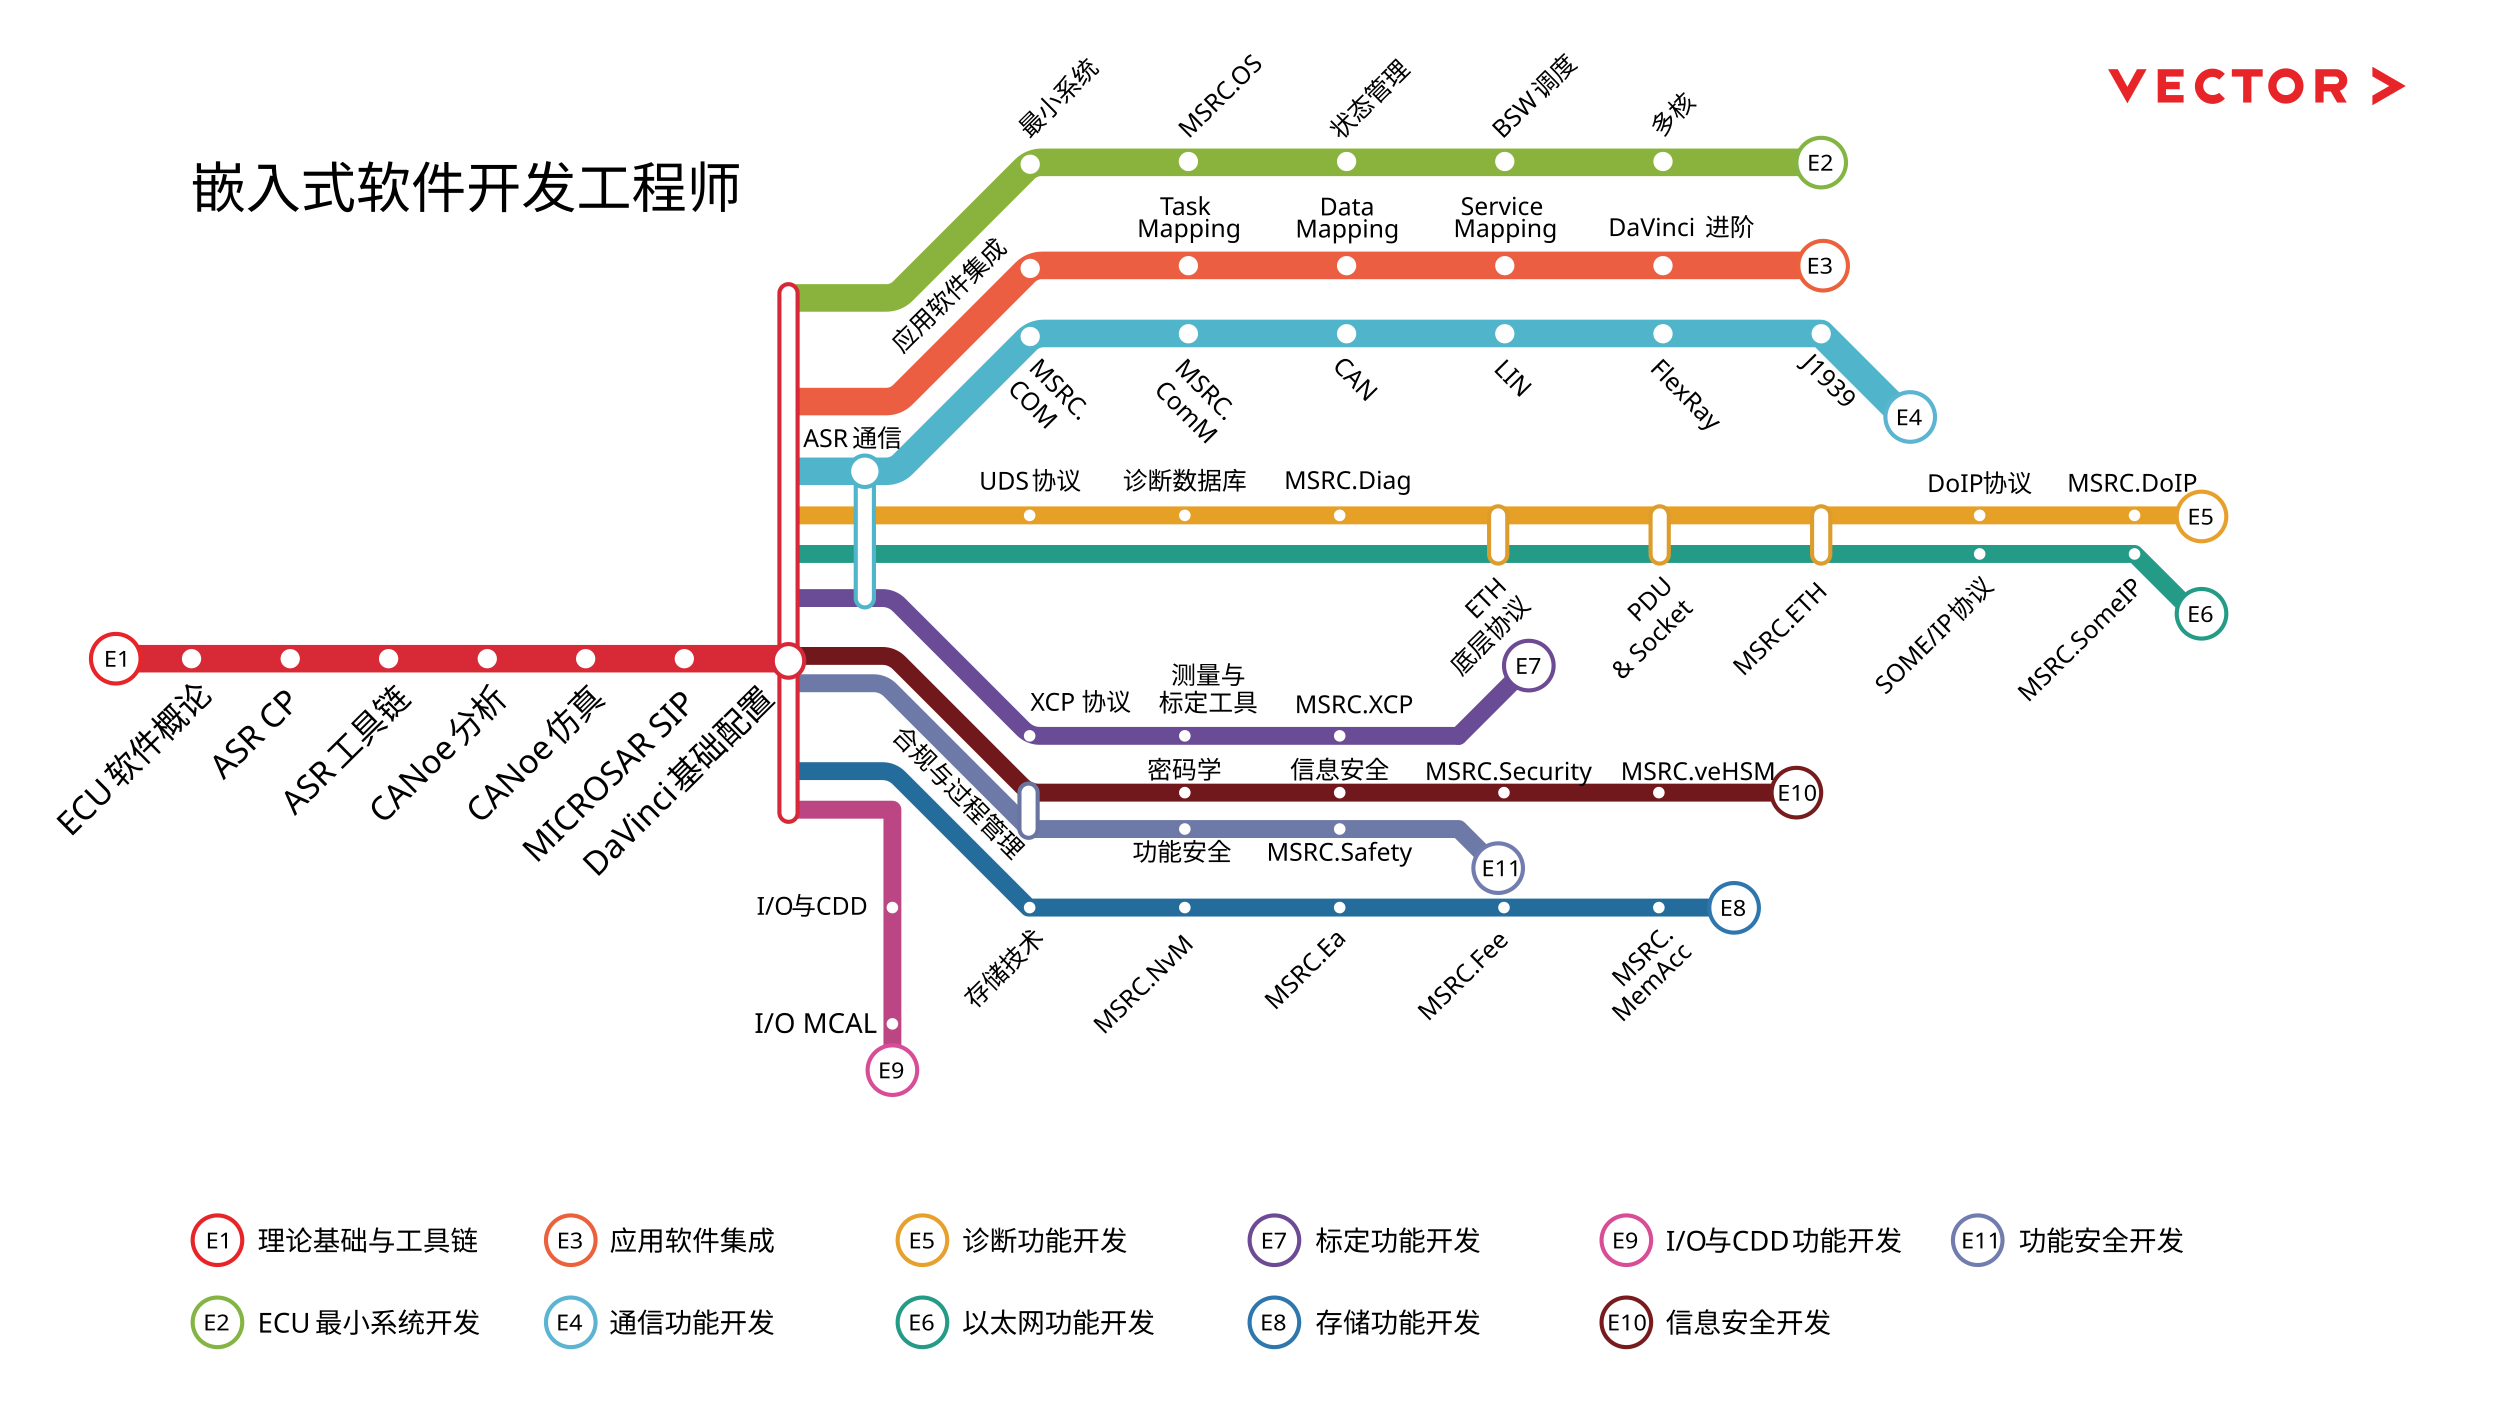
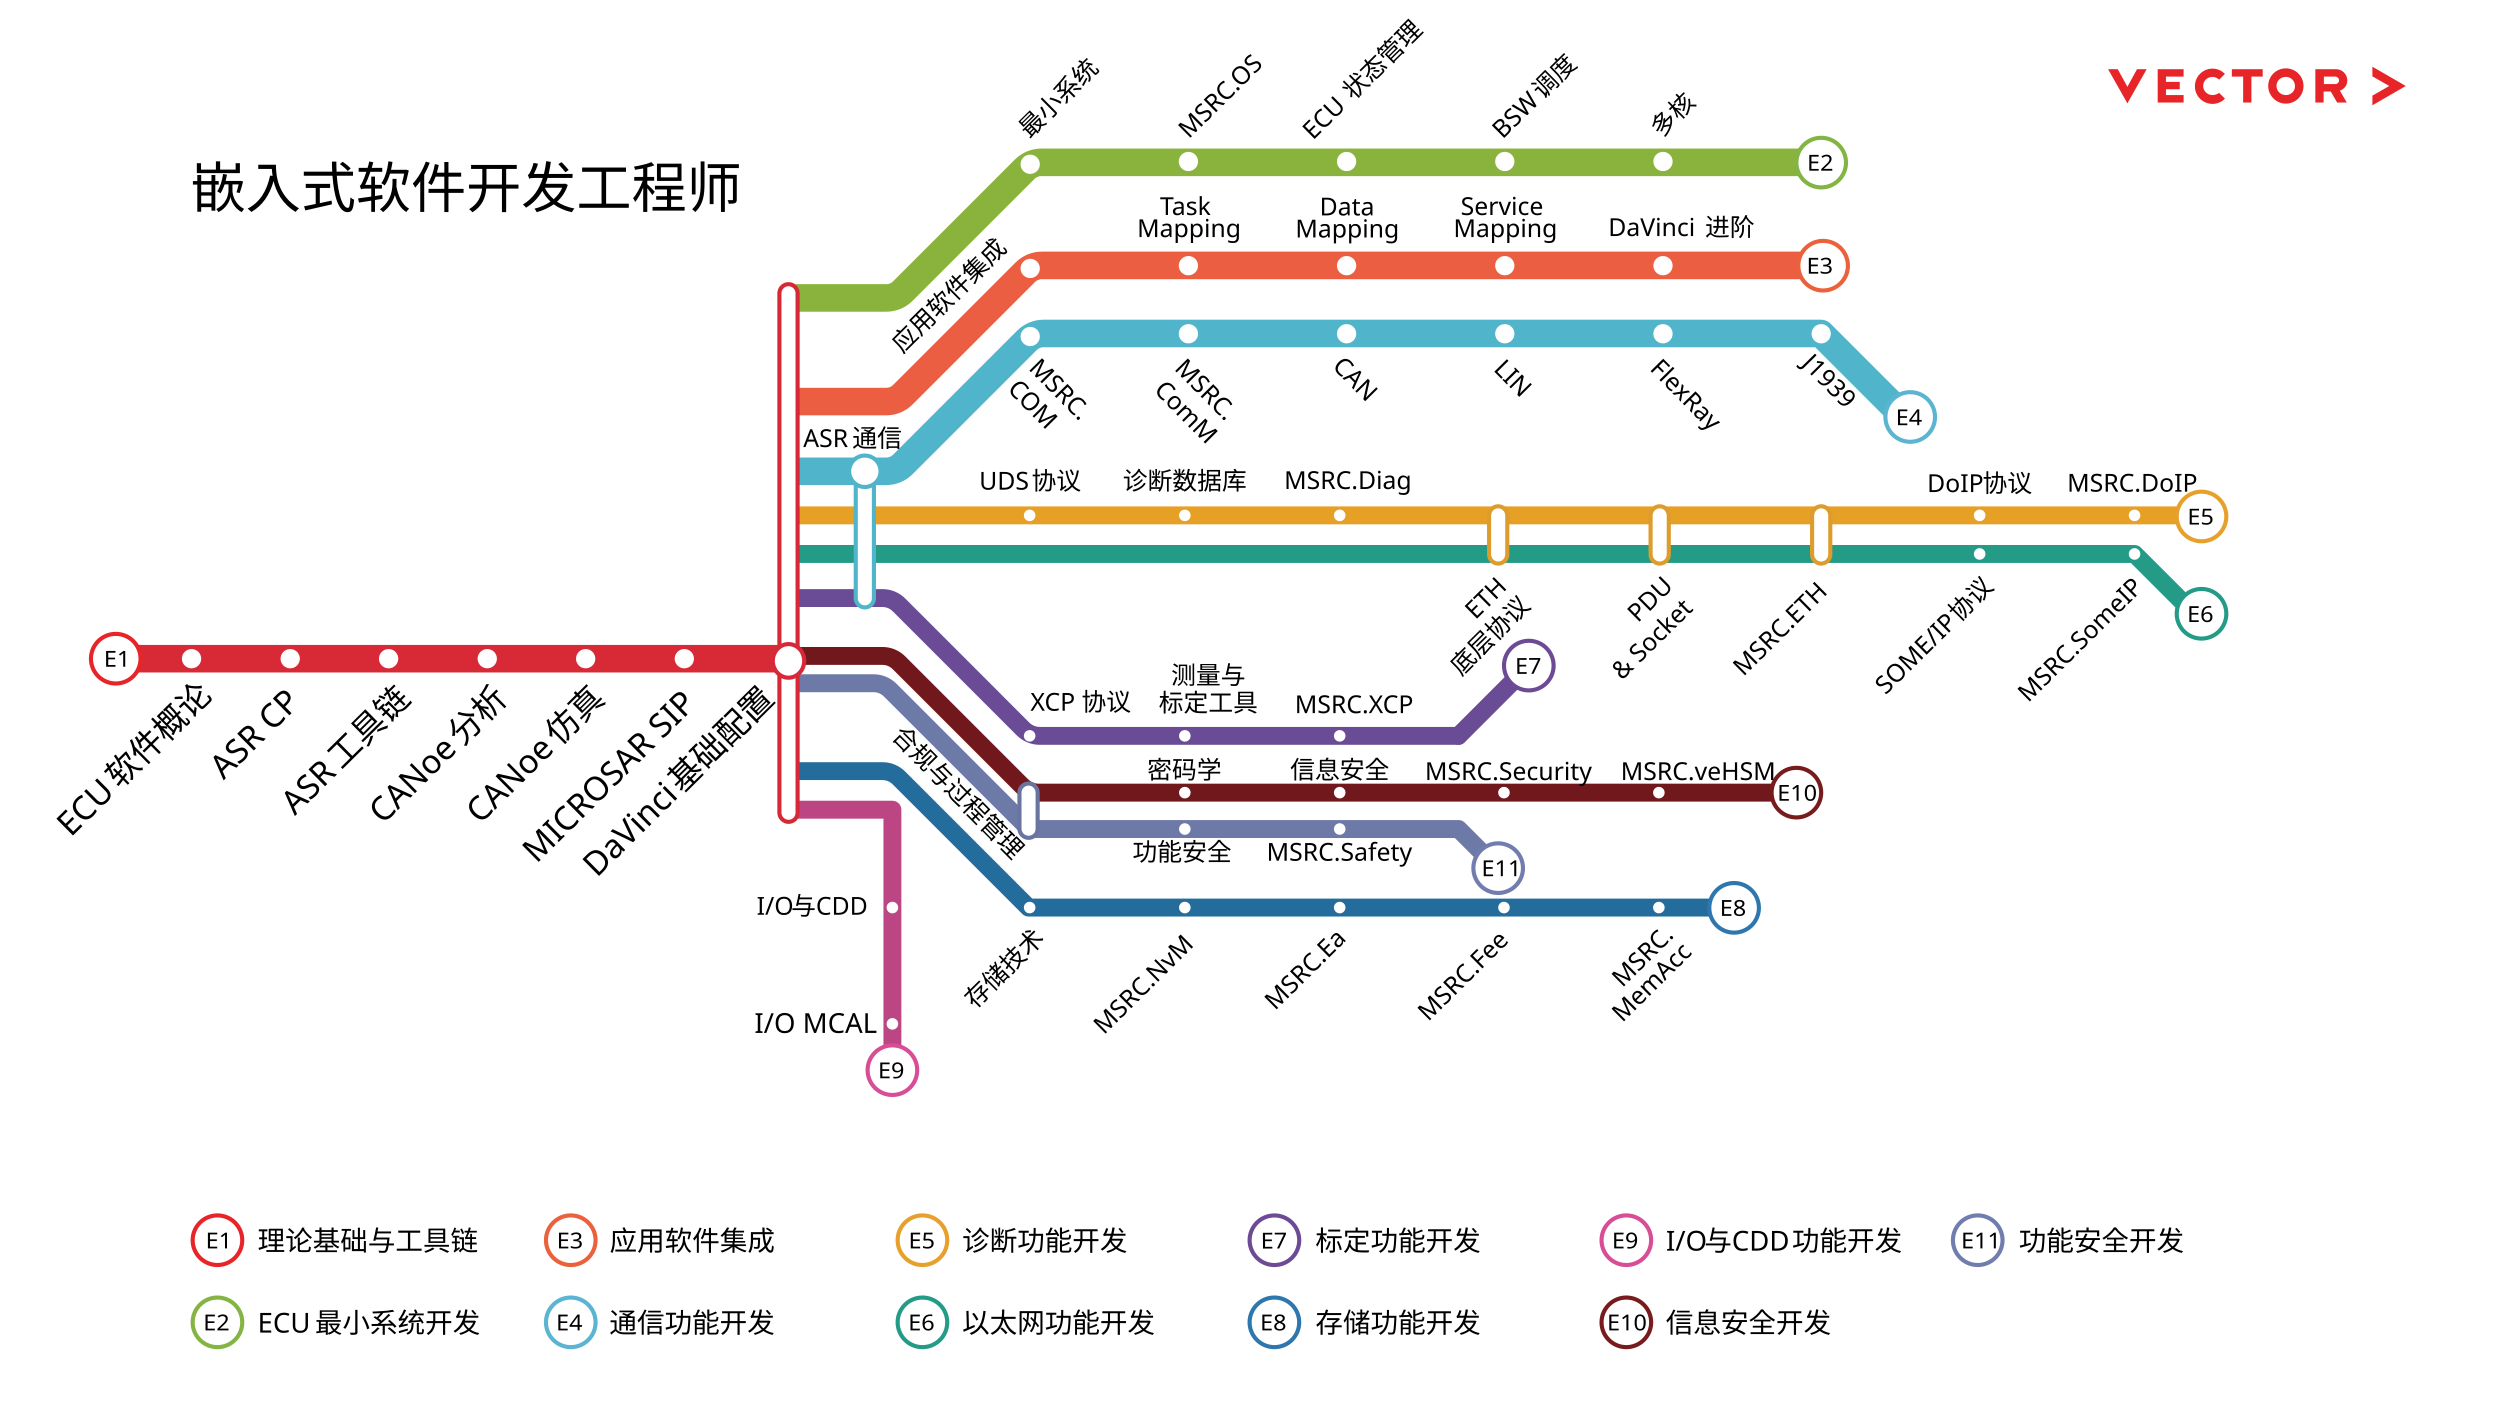
<svg xmlns="http://www.w3.org/2000/svg" version="1.1" x="0px" y="0px" viewBox="0 0 907.1 510.2" style="enable-background:new 0 0 907.1 510.2;" xml:space="preserve">
  <style type="text/css">
	.st0{fill:#FFFFFF;}
	.st1{fill:none;stroke:#D82A36;stroke-width:10;stroke-linecap:round;stroke-linejoin:round;stroke-miterlimit:10;}
	
		.st2{fill-rule:evenodd;clip-rule:evenodd;fill:none;stroke:#89B33D;stroke-width:6.5;stroke-linecap:round;stroke-linejoin:round;stroke-miterlimit:10;}
	
		.st3{fill-rule:evenodd;clip-rule:evenodd;fill:none;stroke:#EB5E42;stroke-width:6.5;stroke-linecap:round;stroke-linejoin:round;stroke-miterlimit:10;}
	.st4{fill:none;stroke:#50B5CA;stroke-width:10;stroke-linecap:round;stroke-linejoin:round;stroke-miterlimit:10;}
	.st5{fill:none;stroke:#E5A025;stroke-width:6.5;stroke-linecap:round;stroke-linejoin:round;stroke-miterlimit:10;}
	.st6{fill:none;stroke:#89B43B;stroke-width:6.5;stroke-linecap:round;stroke-linejoin:round;stroke-miterlimit:10;}
	.st7{fill:none;stroke:#89B33D;stroke-width:6.5;stroke-linecap:round;stroke-linejoin:round;stroke-miterlimit:10;}
	.st8{fill:none;stroke:#EB5E42;stroke-width:10;stroke-linecap:round;stroke-linejoin:round;stroke-miterlimit:10;}
	.st9{fill:none;stroke:#50B5CA;stroke-width:6.5;stroke-linecap:round;stroke-linejoin:round;stroke-miterlimit:10;}
	
		.st10{fill-rule:evenodd;clip-rule:evenodd;fill:none;stroke:#D82A36;stroke-width:10;stroke-linecap:round;stroke-linejoin:round;stroke-miterlimit:10;}
	.st11{fill:none;stroke:#EB5E42;stroke-width:6.5;stroke-linecap:round;stroke-linejoin:round;stroke-miterlimit:10;}
	
		.st12{fill-rule:evenodd;clip-rule:evenodd;fill:none;stroke:#50B5CA;stroke-width:6.5;stroke-linecap:round;stroke-linejoin:round;stroke-miterlimit:10;}
	
		.st13{fill-rule:evenodd;clip-rule:evenodd;fill:none;stroke:#E5A025;stroke-width:6.5;stroke-linecap:round;stroke-linejoin:round;stroke-miterlimit:10;}
	
		.st14{fill-rule:evenodd;clip-rule:evenodd;fill:none;stroke:#239B87;stroke-width:6.5;stroke-linecap:round;stroke-linejoin:round;stroke-miterlimit:10;}
	.st15{fill:none;stroke:#89B33D;stroke-width:10;stroke-linecap:round;stroke-linejoin:round;stroke-miterlimit:10;}
	.st16{fill:none;stroke:#E5A025;stroke-width:10;stroke-linecap:round;stroke-linejoin:round;stroke-miterlimit:10;}
	.st17{fill:none;stroke:#239B87;stroke-width:10;stroke-linecap:round;stroke-linejoin:round;stroke-miterlimit:10;}
	.st18{fill:none;stroke:#6A4B95;stroke-width:6.5;stroke-linecap:round;stroke-linejoin:round;stroke-miterlimit:10;}
	.st19{fill:none;stroke:#246C9C;stroke-width:6.5;stroke-linecap:round;stroke-linejoin:round;stroke-miterlimit:10;}
	.st20{fill:none;stroke:#BC4684;stroke-width:6.5;stroke-linecap:round;stroke-linejoin:round;stroke-miterlimit:10;}
	.st21{fill:none;stroke:#71181D;stroke-width:6.5;stroke-linecap:round;stroke-linejoin:round;stroke-miterlimit:10;}
	.st22{fill:none;stroke:#6B73A0;stroke-width:6.5;stroke-linecap:round;stroke-linejoin:round;stroke-miterlimit:10;}
	.st23{fill:none;stroke:#DFDB5F;stroke-width:6.5;stroke-linecap:round;stroke-linejoin:round;stroke-miterlimit:10;}
	.st24{fill:none;stroke:#239B87;stroke-width:6.5;stroke-linecap:round;stroke-linejoin:round;stroke-miterlimit:10;}
	.st25{fill:none;stroke:#6D79A7;stroke-width:6.5;stroke-linecap:round;stroke-linejoin:round;stroke-miterlimit:10;}
	.st26{display:none;}
	.st27{display:inline;opacity:0.5;fill:#DF5D42;}
	.st28{display:inline;}
	.st29{opacity:0.5;fill:#DF5D42;}
	.st30{display:inline;opacity:0.5;fill:#6C4A94;}
	.st31{display:inline;opacity:0.5;fill:#DD9C2C;}
	.st32{opacity:0.5;fill-rule:evenodd;clip-rule:evenodd;fill:#6A4A94;}
	.st33{opacity:0.5;fill-rule:evenodd;clip-rule:evenodd;fill:#E6B340;}
	.st34{display:inline;opacity:0.5;fill:#229C85;}
	.st35{opacity:0.5;fill:#229C85;}
	.st36{display:inline;opacity:0.5;fill:#89B43B;}
	.st37{opacity:0.5;fill:#DD9C2C;}
	.st38{opacity:0.5;fill:#4AACBE;}
	.st39{display:inline;opacity:0.5;fill:#8BB33D;}
	.st40{fill-rule:evenodd;clip-rule:evenodd;fill:#FFFFFF;stroke:#D72838;stroke-width:1.5;stroke-miterlimit:10;}
	.st41{fill-rule:evenodd;clip-rule:evenodd;fill:#FFFFFF;stroke:#4AACBE;stroke-width:1.5;stroke-miterlimit:10;}
	
		.st42{fill-rule:evenodd;clip-rule:evenodd;fill:#FFFFFF;stroke:#EB5E42;stroke-width:1.5;stroke-linecap:round;stroke-linejoin:round;stroke-miterlimit:10;}
	
		.st43{fill-rule:evenodd;clip-rule:evenodd;fill:none;stroke:#EB5E42;stroke-width:1.5;stroke-linecap:round;stroke-linejoin:round;stroke-miterlimit:10;}
	
		.st44{fill-rule:evenodd;clip-rule:evenodd;fill:#FFFFFF;stroke:#E5A025;stroke-width:1.5;stroke-linecap:round;stroke-linejoin:round;stroke-miterlimit:10;}
	.st45{fill-rule:evenodd;clip-rule:evenodd;fill:#FFFFFF;stroke:#DD9C2C;stroke-width:1.5;stroke-miterlimit:10;}
	.st46{fill-rule:evenodd;clip-rule:evenodd;fill:#FFFFFF;stroke:#6A74A1;stroke-width:1.5;stroke-miterlimit:10;}
	.st47{fill-rule:evenodd;clip-rule:evenodd;fill:#FFFFFF;stroke:#84AC3D;stroke-width:1.5;stroke-miterlimit:10;}
	
		.st48{fill-rule:evenodd;clip-rule:evenodd;fill:#FFFFFF;stroke:#50B5CA;stroke-width:1.5;stroke-linecap:round;stroke-linejoin:round;stroke-miterlimit:10;}
	.st49{fill-rule:evenodd;clip-rule:evenodd;fill:#FFFFFF;stroke:#DF5D42;stroke-width:1.5;stroke-miterlimit:10;}
	.st50{fill-rule:evenodd;clip-rule:evenodd;fill:#FFFFFF;stroke:#E72427;stroke-width:1.5;stroke-miterlimit:10;}
	.st51{fill-rule:evenodd;clip-rule:evenodd;fill:#FFFFFF;stroke:#84B443;stroke-width:1.5;stroke-miterlimit:10;}
	.st52{fill-rule:evenodd;clip-rule:evenodd;fill:#FFFFFF;stroke:#EB613B;stroke-width:1.5;stroke-miterlimit:10;}
	.st53{fill-rule:evenodd;clip-rule:evenodd;fill:#FFFFFF;stroke:#5BB4D1;stroke-width:1.5;stroke-miterlimit:10;}
	.st54{fill-rule:evenodd;clip-rule:evenodd;fill:#FFFFFF;stroke:#E6A02B;stroke-width:1.5;stroke-miterlimit:10;}
	
		.st55{fill-rule:evenodd;clip-rule:evenodd;fill:none;stroke:#239B86;stroke-width:1.5;stroke-linecap:round;stroke-linejoin:round;stroke-miterlimit:10;}
	
		.st56{fill-rule:evenodd;clip-rule:evenodd;fill:#FFFFFF;stroke:#239B86;stroke-width:1.5;stroke-linecap:round;stroke-linejoin:round;stroke-miterlimit:10;}
	.st57{font-family:'Inter-Regular-Adobe';}
	.st58{font-size:8px;}
	.st59{fill:none;}
	.st60{font-family:'NotoSansCJKsc-Medium-GBpc-EUC-H';}
	.st61{font-size:10px;}
	
		.st62{fill-rule:evenodd;clip-rule:evenodd;fill:none;stroke:#6D4A94;stroke-width:1.5;stroke-linecap:round;stroke-linejoin:round;stroke-miterlimit:10;}
	
		.st63{fill-rule:evenodd;clip-rule:evenodd;fill:#FFFFFF;stroke:#6D4A94;stroke-width:1.5;stroke-linecap:round;stroke-linejoin:round;stroke-miterlimit:10;}
	.st64{fill-rule:evenodd;clip-rule:evenodd;fill:none;stroke:#2E77AE;stroke-width:1.5;stroke-miterlimit:10;}
	.st65{fill-rule:evenodd;clip-rule:evenodd;fill:#FFFFFF;stroke:#2E77AE;stroke-width:1.5;stroke-miterlimit:10;}
	
		.st66{fill-rule:evenodd;clip-rule:evenodd;fill:none;stroke:#D84D96;stroke-width:1.5;stroke-linecap:round;stroke-linejoin:round;stroke-miterlimit:22.926;}
	
		.st67{fill-rule:evenodd;clip-rule:evenodd;fill:#FFFFFF;stroke:#D84D96;stroke-width:1.5;stroke-linecap:round;stroke-linejoin:round;stroke-miterlimit:22.926;}
	
		.st68{fill-rule:evenodd;clip-rule:evenodd;fill:none;stroke:#781B1D;stroke-width:1.5;stroke-linecap:round;stroke-linejoin:round;stroke-miterlimit:10;}
	
		.st69{fill-rule:evenodd;clip-rule:evenodd;fill:#FFFFFF;stroke:#781B1D;stroke-width:1.5;stroke-linecap:round;stroke-linejoin:round;stroke-miterlimit:10;}
	.st70{fill-rule:evenodd;clip-rule:evenodd;fill:#FFFFFF;stroke:#717CAF;stroke-width:1.5;stroke-miterlimit:10;}
	
		.st71{fill-rule:evenodd;clip-rule:evenodd;fill:#FFFFFF;stroke:#F1EC5A;stroke-width:1.5;stroke-linecap:round;stroke-linejoin:round;stroke-miterlimit:22.926;}
	.st72{font-size:12px;}
	.st73{font-family:'NotoSansCJKsc-Regular-GBpc-EUC-H';}
	.st74{font-family:'SourceHanSansSC-Regular-GBpc-EUC-H';}
	.st75{font-size:9px;}
	.st76{font-family:'NotoSansCJKsc-Bold-GBpc-EUC-H';}
	.st77{font-size:20px;}
	.st78{fill:#E72427;}
</style>
  <g id="背景">
    <rect x="-8.5" y="-8.5" class="st0" width="924.1" height="527.2" />
  </g>
  <g id="线路">
    <line class="st1" x1="41.2" y1="239" x2="283.5" y2="239" />
    <line class="st5" x1="289.5" y1="187" x2="789.8" y2="187" />
    <polyline class="st24" points="289.5,201 774.5,201 795.8,222.3  " />
    <path class="st4" d="M289.5,171h32.1c2.3,0,4.4-0.9,6-2.5l45-45c1.6-1.6,3.8-2.5,6-2.5h282.1l25.9,25.9" />
    <path class="st18" d="M289.5,217h30.7c2.3,0,4.4,0.9,6,2.5l45,45c1.6,1.6,3.8,2.5,6,2.5h151.9" />
    <path class="st8" d="M289.5,145.7h32.1c2.3,0,4.4-0.9,6-2.5L372,98.8c1.6-1.6,3.8-2.5,6-2.5h276.6" />
    <path class="st15" d="M289.5,108.1h32.1c2.3,0,4.4-0.9,6-2.5l44.2-44.2c1.6-1.6,3.8-2.5,6-2.5h277.6" />
    <path class="st21" d="M289.5,238h30.7c2.3,0,4.4,0.9,6,2.5l44.6,44.6c1.6,1.6,3.8,2.5,6,2.5h268.4" />
    <path class="st25" d="M539.5,311.1l-10.3-10.3H373.4L323,250.4c-1.6-1.6-3.8-2.5-6-2.5h-30.9" />
    <path class="st19" d="M289.5,279.8h30.7c2.3,0,4.4,0.9,6,2.5l47,47h249.5" />
    <polyline class="st20" points="289.5,293.8 323.8,293.8 323.8,386  " />
    <line class="st18" x1="529.2" y1="267" x2="550.7" y2="245.5" />
  </g>
  <g id="延申" class="st26">
</g>
  <g id="站点">
    <path class="st40" d="M286.1,298.2L286.1,298.2c-1.8,0-3.3-1.5-3.3-3.3V106.4c0-1.8,1.5-3.3,3.3-3.3l0,0c1.8,0,3.3,1.5,3.3,3.3   v188.5C289.4,296.7,288,298.2,286.1,298.2z" />
    <ellipse class="st40" cx="286.1" cy="239.8" rx="5.7" ry="6.1" />
    <path class="st45" d="M543.6,204.5L543.6,204.5c-1.8,0-3.3-1.5-3.3-3.3V187c0-1.8,1.5-3.3,3.3-3.3l0,0c1.8,0,3.3,1.5,3.3,3.3v14.2   C546.9,203,545.4,204.5,543.6,204.5z" />
    <path class="st46" d="M373.2,304L373.2,304c-1.8,0-3.3-1.5-3.3-3.3v-13.1c0-1.8,1.5-3.3,3.3-3.3l0,0c1.8,0,3.3,1.5,3.3,3.3v13.1   C376.5,302.6,375,304,373.2,304z" />
    <path class="st45" d="M602.2,204.5L602.2,204.5c-1.8,0-3.3-1.5-3.3-3.3V187c0-1.8,1.5-3.3,3.3-3.3l0,0c1.8,0,3.3,1.5,3.3,3.3v14.2   C605.5,203,604,204.5,602.2,204.5z" />
    <path class="st45" d="M660.8,204.5L660.8,204.5c-1.8,0-3.3-1.5-3.3-3.3V187c0-1.8,1.5-3.3,3.3-3.3l0,0c1.8,0,3.3,1.5,3.3,3.3v14.2   C664.1,203,662.6,204.5,660.8,204.5z" />
    <g>
      <path class="st48" d="M313.8,220.4L313.8,220.4c-1.8,0-3.3-1.5-3.3-3.3v-48c0-1.8,1.5-3.3,3.3-3.3l0,0c1.8,0,3.3,1.5,3.3,3.3v48    C317.1,218.9,315.6,220.4,313.8,220.4z" />
      <circle class="st48" cx="313.8" cy="171" r="5.7" />
    </g>
    <circle class="st0" cx="69.5" cy="239" r="3.5" />
    <circle class="st0" cx="105.3" cy="239" r="3.5" />
    <circle class="st0" cx="141" cy="239" r="3.5" />
    <circle class="st0" cx="176.8" cy="239" r="3.5" />
    <circle class="st0" cx="212.5" cy="239" r="3.5" />
    <circle class="st0" cx="248.3" cy="239" r="3.5" />
    <circle class="st0" cx="373.8" cy="122.1" r="3.5" />
    <circle class="st0" cx="660.8" cy="121.1" r="3.5" />
    <circle class="st0" cx="603.4" cy="121.1" r="3.5" />
    <circle class="st0" cx="546" cy="121.1" r="3.5" />
    <circle class="st0" cx="488.6" cy="121.1" r="3.5" />
    <circle class="st0" cx="431.2" cy="121.1" r="3.5" />
    <circle class="st0" cx="373.8" cy="97.4" r="3.5" />
    <circle class="st0" cx="603.4" cy="96.4" r="3.5" />
    <circle class="st0" cx="546" cy="96.4" r="3.5" />
    <circle class="st0" cx="488.6" cy="96.4" r="3.5" />
    <circle class="st0" cx="431.2" cy="96.4" r="3.5" />
    <circle class="st0" cx="373.8" cy="59.6" r="3.5" />
    <circle class="st0" cx="603.4" cy="58.6" r="3.5" />
    <circle class="st0" cx="546" cy="58.6" r="3.5" />
    <circle class="st0" cx="488.6" cy="58.6" r="3.5" />
    <circle class="st0" cx="431.2" cy="58.6" r="3.5" />
    <circle class="st0" cx="373.6" cy="187" r="2.1" />
    <circle class="st0" cx="429.9" cy="187" r="2.1" />
    <circle class="st0" cx="486.1" cy="187" r="2.1" />
    <circle class="st0" cx="373.6" cy="267" r="2.1" />
    <circle class="st0" cx="429.9" cy="267" r="2.1" />
    <circle class="st0" cx="486.1" cy="267" r="2.1" />
    <circle class="st0" cx="373.6" cy="329.3" r="2.1" />
    <circle class="st0" cx="323.8" cy="329.3" r="2.1" />
    <circle class="st0" cx="323.8" cy="371.5" r="2.1" />
    <circle class="st0" cx="429.9" cy="329.3" r="2.1" />
    <circle class="st0" cx="486.1" cy="329.3" r="2.1" />
    <circle class="st0" cx="429.9" cy="287.6" r="2.1" />
    <circle class="st0" cx="486.1" cy="287.6" r="2.1" />
    <circle class="st0" cx="429.9" cy="300.8" r="2.1" />
    <circle class="st0" cx="486.1" cy="300.8" r="2.1" />
    <circle class="st0" cx="545.7" cy="287.6" r="2.1" />
    <circle class="st0" cx="601.9" cy="287.6" r="2.1" />
    <circle class="st0" cx="545.7" cy="329.3" r="2.1" />
    <circle class="st0" cx="601.9" cy="329.3" r="2.1" />
    <circle class="st0" cx="718.3" cy="187" r="2.1" />
    <circle class="st0" cx="774.5" cy="187" r="2.1" />
    <circle class="st0" cx="718.3" cy="201" r="2.1" />
    <circle class="st0" cx="774.5" cy="201" r="2.1" />
  </g>
  <g id="路线名">
    <g>
      <circle class="st50" cx="78.9" cy="450" r="9" />
      <text transform="matrix(1.0644 0 0 1 74.6021 452.9703)" class="st57 st58">E1</text>
    </g>
    <g>
      <circle class="st50" cx="42" cy="239" r="9" />
      <text transform="matrix(1.0644 0 0 1 37.6726 241.9153)" class="st57 st58">E1</text>
    </g>
    <rect x="93.5" y="445" class="st59" width="101.1" height="10.1" />
    <text transform="matrix(1 0 0 1 93.4535 453.7816)" class="st60 st61">理论基础与工具链</text>
    <g>
      <circle class="st51" cx="78.9" cy="479.8" r="9" />
      <text transform="matrix(1.0644 0 0 1 73.7371 482.7203)" class="st57 st58">E2</text>
    </g>
    <g>
      <circle class="st51" cx="660.8" cy="59" r="9" />
      <text transform="matrix(1.0644 0 0 1 655.6593 61.9153)" class="st57 st58">E2</text>
    </g>
    <rect x="93.5" y="474.7" class="st59" width="101.1" height="10.1" />
    <text transform="matrix(1 0 0 1 93.4535 483.5307)">
      <tspan x="0" y="0" class="st57 st61">ECU</tspan>
      <tspan x="20.8" y="0" class="st60 st61">最小系统开发</tspan>
    </text>
    <g>
      <circle class="st52" cx="207.1" cy="450" r="9" />
      <text transform="matrix(1.0644 0 0 1 201.9912 452.9703)" class="st57 st58">E3</text>
    </g>
    <g>
      <circle class="st52" cx="661.5" cy="96.4" r="9" />
      <text transform="matrix(1.0644 0 0 1 655.4847 99.2887)" class="st57 st58">E3</text>
    </g>
    <rect x="221.2" y="445" class="st59" width="101.1" height="10.1" />
    <text transform="matrix(1 0 0 1 221.1728 453.7806)" class="st60 st61">应用软件集成</text>
    <g>
      <circle class="st53" cx="207.1" cy="479.8" r="9" />
      <text transform="matrix(1.0644 0 0 1 201.75 482.7203)" class="st57 st58">E4</text>
    </g>
    <g>
      <circle class="st53" cx="693.1" cy="151.3" r="9" />
      <text transform="matrix(1.0644 0 0 1 687.832 154.2836)" class="st57 st58">E4</text>
    </g>
    <rect x="221.1" y="474.7" class="st59" width="101.1" height="10.1" />
    <text transform="matrix(1 0 0 1 221.113 483.5307)" class="st60 st61">通信功能开发</text>
    <g>
      <circle class="st54" cx="334.7" cy="450" r="9" />
      <text transform="matrix(1.0644 0 0 1 329.6411 452.9703)" class="st57 st58">E5</text>
    </g>
    <g>
      <circle class="st54" cx="798.8" cy="187.4" r="9" />
      <text transform="matrix(1.0644 0 0 1 793.6689 190.3319)" class="st57 st58">E5</text>
    </g>
    <rect x="349.1" y="445" class="st59" width="101.1" height="10.1" />
    <text transform="matrix(1 0 0 1 349.0774 453.7806)" class="st60 st61">诊断功能开发</text>
    <g>
      <circle class="st55" cx="334.7" cy="479.8" r="9" />
      <text transform="matrix(1.0644 0 0 1 329.5269 482.7203)" class="st57 st58">E6</text>
    </g>
    <g>
      <circle class="st56" cx="798.8" cy="222.7" r="9" />
      <text transform="matrix(1.0644 0 0 1 793.5546 225.682)" class="st57 st58">E6</text>
    </g>
    <rect x="349.1" y="474.7" class="st59" width="101.1" height="10.1" />
    <text transform="matrix(1 0 0 1 349.0774 483.5306)" class="st60 st61">以太网功能开发</text>
    <g>
      <ellipse transform="matrix(1 -6.751167e-03 6.751167e-03 1 -3.0277 3.1319)" class="st62" cx="462.4" cy="450" rx="9" ry="9" />
      <text transform="matrix(1.0644 -7.184699e-03 6.750000e-03 1 457.4392 453.0401)" class="st57 st58">E7</text>
    </g>
    <g>
      <ellipse transform="matrix(1 -6.751167e-03 6.751167e-03 1 -1.6179 3.7502)" class="st63" cx="554.7" cy="241.5" rx="9" ry="9" />
      <text transform="matrix(1.0644 -7.184699e-03 6.750000e-03 1 549.7233 244.5218)" class="st57 st58">E7</text>
    </g>
    <rect x="477.3" y="445" class="st59" width="101.1" height="10.1" />
    <text transform="matrix(1 0 0 1 477.2705 453.7806)" class="st60 st61">标定功能开发</text>
    <g>
      <circle class="st64" cx="462.4" cy="479.8" r="9" />
      <text transform="matrix(1.0644 0 0 1 457.1993 482.7203)" class="st57 st58">E8</text>
    </g>
    <g>
      <circle class="st65" cx="629.2" cy="329.4" r="9" />
      <text transform="matrix(1.0644 0 0 1 623.991 332.3102)" class="st57 st58">E8</text>
    </g>
    <rect x="477.3" y="474.7" class="st59" width="101.1" height="10.1" />
    <text transform="matrix(1 0 0 1 477.2704 483.5307)" class="st60 st61">存储功能开发</text>
    <g>
      <circle class="st66" cx="590.1" cy="450" r="9" />
      <text transform="matrix(1.0644 0 0 1 584.8605 452.9703)" class="st57 st58">E9</text>
    </g>
    <g>
      <circle class="st67" cx="323.8" cy="388.3" r="9" />
      <text transform="matrix(1.0644 0 0 1 318.5549 391.2467)" class="st57 st58">E9</text>
    </g>
    <rect x="604.5" y="445" class="st59" width="101.1" height="10.1" />
    <text transform="matrix(1 0 0 1 604.4679 453.7806)">
      <tspan x="0" y="0" class="st57 st61">I/O</tspan>
      <tspan x="13.9" y="0" class="st60 st61">与</tspan>
      <tspan x="23.9" y="0" class="st57 st61">CDD</tspan>
      <tspan x="45.7" y="0" class="st60 st61">功能开发</tspan>
    </text>
    <g>
      <circle class="st68" cx="590.1" cy="479.8" r="9" />
      <text transform="matrix(1.0644 0 0 1 583.0825 482.7203)" class="st57 st58">E10</text>
    </g>
    <g>
      <circle class="st69" cx="651.8" cy="287.6" r="9" />
      <text transform="matrix(1.0644 0 0 1 644.8381 290.5403)" class="st57 st58">E10</text>
    </g>
    <rect x="604.4" y="474.7" class="st59" width="101.1" height="10.1" />
    <text transform="matrix(1 0 0 1 604.4076 483.5307)" class="st60 st61">信息安全开发</text>
    <g>
      <circle class="st70" cx="717.6" cy="450" r="9" />
      <text transform="matrix(1.0644 0 0 1 711.537 452.9703)" class="st57 st58">E11</text>
    </g>
    <g>
      <circle class="st70" cx="543.6" cy="315" r="9" />
      <text transform="matrix(1.0644 0 0 1 537.5286 317.9101)" class="st57 st58">E11</text>
    </g>
    <rect x="732.5" y="445" class="st59" width="101.1" height="10.1" />
    <text transform="matrix(1 0 0 1 732.4706 453.7806)" class="st60 st61">功能安全开发</text>
  </g>
  <g id="站点文字">
    <text transform="matrix(0.711 -0.7032 0.7032 0.711 25.6598 303.9618)">
      <tspan x="0" y="0" class="st57 st72">ECU</tspan>
      <tspan x="24.9" y="0" class="st73 st72">软件概论</tspan>
    </text>
    <text transform="matrix(0.711 -0.7032 0.7032 0.711 81.139 283.1483)" class="st57 st72">ASR CP</text>
    <text transform="matrix(0.711 -0.7032 0.7032 0.711 106.9955 296.1083)">
      <tspan x="0" y="0" class="st57 st72">ASR</tspan>
      <tspan x="23.7" y="0" class="st73 st72">工具链</tspan>
    </text>
    <text transform="matrix(0.711 -0.7032 0.7032 0.711 138.9122 299.326)">
      <tspan x="0" y="0" class="st57 st72">CANoe</tspan>
      <tspan x="40.3" y="0" class="st73 st72">分析</tspan>
    </text>
    <text transform="matrix(0.711 -0.7032 0.7032 0.711 174.1642 299.2479)">
      <tspan x="0" y="0" class="st57 st72">CANoe</tspan>
      <tspan x="40.3" y="0" class="st73 st72">仿真</tspan>
    </text>
    <text transform="matrix(0.711 -0.7032 0.7032 0.711 194.6415 313.5262)" class="st57 st72">MICROSAR SIP</text>
    <text transform="matrix(0.711 -0.7032 0.7032 0.711 216.5365 318.6346)">
      <tspan x="0" y="0" class="st57 st72">DaVinci</tspan>
      <tspan x="43.4" y="0" class="st73 st72">基础配置      </tspan>
    </text>
    <text transform="matrix(0.711 -0.7032 0.7032 0.711 327.3393 128.4228)" class="st74 st75">应用软件集成</text>
    <text transform="matrix(0.711 -0.7032 0.7032 0.711 373.4629 50.4485)" class="st73 st75">最小系统</text>
    <text transform="matrix(0.711 -0.7032 0.7032 0.711 431.3339 50.5557)" class="st57 st75">MSRC.OS</text>
-     <text transform="matrix(0.711 -0.7032 0.7032 0.711 486.3796 51.0315)" class="st74 st75">状态管理</text>
+     <text transform="matrix(0.711 -0.7032 0.7032 0.711 476.3796 51.0315)">
+       <tspan x="0" y="0" class="st57 st75">ECU</tspan>
+       <tspan x="20.5" y="0" class="st74 st75">状态管理</tspan>
+     </text>
    <text transform="matrix(0.711 -0.7032 0.7032 0.711 545.188 50.6715)">
      <tspan x="0" y="0" class="st57 st75">BSW</tspan>
      <tspan x="20.5" y="0" class="st74 st75">调度</tspan>
    </text>
    <text transform="matrix(0.711 -0.7032 0.7032 0.711 602.7554 50.2027)" class="st74 st75">多核</text>
    <text transform="matrix(0.711 -0.7032 0.7032 0.711 353.7761 366.2151)" class="st74 st75">存储技术</text>
    <text transform="matrix(0.711 -0.7032 0.7032 0.711 400.5476 375.6429)" class="st57 st75">MSRC.NvM</text>
    <text transform="matrix(0.711 -0.7032 0.7032 0.711 462.635 366.8429)" class="st57 st75">MSRC.Ea</text>
    <text transform="matrix(0.711 -0.7032 0.7032 0.711 518.1936 370.8468)" class="st57 st75">MSRC.Fee</text>
    <text transform="matrix(0.711 -0.7032 0.7032 0.711 588.6324 358.5348)">
      <tspan x="0" y="0" class="st57 st75">MSRC.</tspan>
      <tspan x="-8.9" y="9" class="st57 st75">MemAcc</tspan>
    </text>
    <text transform="matrix(0.7032 0.711 -0.711 0.7032 323.1985 267.3769)" class="st74 st75">合规与过程管理</text>
    <text transform="matrix(0.7032 0.711 -0.711 0.7032 372.9059 133.8869)">
      <tspan x="0" y="0" class="st57 st75">MSRC.</tspan>
      <tspan x="0" y="10.8" class="st57 st75">COM</tspan>
    </text>
    <text transform="matrix(0.7032 0.711 -0.711 0.7032 425.8035 133.9669)">
      <tspan x="0" y="0" class="st57 st75">MSRC.</tspan>
      <tspan x="0.4" y="10.8" class="st57 st75">ComM</tspan>
    </text>
    <text transform="matrix(0.7032 0.711 -0.711 0.7032 483.1052 133.1933)" class="st57 st75">CAN</text>
    <text transform="matrix(0.7032 0.711 -0.711 0.7032 541.5861 134.2362)" class="st57 st75">LIN</text>
    <text transform="matrix(0.7032 0.711 -0.711 0.7032 598.291 134.0484)" class="st57 st75">FlexRay</text>
    <text transform="matrix(0.7032 0.711 -0.711 0.7032 653.4024 132.2431)" class="st57 st75">J1939</text>
    <rect x="394.4" y="70.2" class="st59" width="73.6" height="17.9" />
    <text transform="matrix(1 0 0 1 420.89 78.0196)">
      <tspan x="0" y="0" class="st57 st75">Task </tspan>
      <tspan x="-8.3" y="8" class="st57 st75">Mapping</tspan>
    </text>
    <rect x="451.8" y="70.4" class="st59" width="73.6" height="17.9" />
    <text transform="matrix(1 0 0 1 478.8051 78.1602)">
      <tspan x="0" y="0" class="st57 st75">Data</tspan>
      <tspan x="-8.8" y="8" class="st57 st75">Mapping</tspan>
    </text>
    <rect x="509.2" y="70.2" class="st59" width="73.6" height="27.6" />
    <text transform="matrix(1 0 0 1 529.9728 78.0196)">
      <tspan x="0" y="0" class="st57 st75">Service</tspan>
      <tspan x="-2.6" y="8" class="st57 st75">Mapping</tspan>
    </text>
    <rect x="569.6" y="77.7" class="st59" width="81" height="10.1" />
    <text transform="matrix(1 0 0 1 583.5349 85.6467)">
      <tspan x="0" y="0" class="st57 st75">DaVinci </tspan>
      <tspan x="35.1" y="0" class="st74 st75">进阶</tspan>
    </text>
    <rect x="337" y="169.7" class="st59" width="73.6" height="10.7" />
    <text transform="matrix(1 0 0 1 355.2706 177.6618)">
      <tspan x="0" y="0" class="st57 st75">UDS</tspan>
      <tspan x="19" y="0" class="st74 st75">协议</tspan>
    </text>
    <rect x="291.4" y="154.3" class="st59" width="73.6" height="10.7" />
    <text transform="matrix(1 0 0 1 291.4469 162.2032)">
      <tspan x="0" y="0" class="st57 st75">ASR</tspan>
      <tspan x="17.8" y="0" class="st73 st75">通信</tspan>
    </text>
    <rect x="393.1" y="169.7" class="st59" width="73.6" height="10.7" />
    <text transform="matrix(1 0 0 1 407.3623 177.6618)" class="st74 st75">诊断数据库</text>
    <rect x="453.2" y="169.7" class="st59" width="73.6" height="10.7" />
    <text transform="matrix(1 0 0 1 465.9291 177.4282)" class="st57 st75">MSRC.Diag</text>
    <rect x="681.5" y="170.6" class="st59" width="73.6" height="10.7" />
    <text transform="matrix(1 0 0 1 699.2272 178.5368)">
      <tspan x="0" y="0" class="st57 st75">DoIP</tspan>
      <tspan x="20.1" y="0" class="st74 st75">协议</tspan>
    </text>
    <rect x="737.7" y="170.6" class="st59" width="73.6" height="10.7" />
    <text transform="matrix(1 0 0 1 750.0441 178.3913)" class="st57 st75">MSRC.DoIP</text>
    <text transform="matrix(0.711 -0.7032 0.7032 0.711 535.3188 225.0711)">
      <tspan x="0" y="0" class="st57 st75">ETH</tspan>
      <tspan x="-18.1" y="10.8" class="st74 st75">底层协议</tspan>
    </text>
    <text transform="matrix(0.711 -0.7032 0.7032 0.711 594.2613 226.1381)">
      <tspan x="0" y="0" class="st57 st75">PDU</tspan>
      <tspan x="-18.8" y="10.8" class="st57 st75">&amp; Socket</tspan>
    </text>
    <text transform="matrix(0.711 -0.7032 0.7032 0.711 632.5739 245.6376)" class="st57 st75">MSRC.ETH</text>
    <text transform="matrix(0.711 -0.7032 0.7032 0.711 684.1409 252.329)">
      <tspan x="0" y="0" class="st57 st75">SOME/IP</tspan>
      <tspan x="37.6" y="0" class="st74 st75">协议</tspan>
    </text>
    <text transform="matrix(0.711 -0.7032 0.7032 0.711 735.9066 255.118)" class="st57 st75">MSRC.SomeIP</text>
    <rect x="355.3" y="250" class="st59" width="73.6" height="10.3" />
    <text transform="matrix(1 0 0 1 373.8851 257.8791)">
      <tspan x="0" y="0" class="st57 st75">XCP</tspan>
      <tspan x="18.5" y="0" class="st74 st75">协议</tspan>
    </text>
    <rect x="401.6" y="240.3" class="st59" width="73.6" height="25.6" />
    <text transform="matrix(1 0 0 1 424.926 248.1844)">
      <tspan x="0" y="0" class="st74 st75">测量与</tspan>
      <tspan x="-4.5" y="10" class="st74 st75">标定工具</tspan>
    </text>
    <rect x="456.7" y="251" class="st59" width="73.6" height="10.3" />
    <text transform="matrix(1 0 0 1 469.8041 258.754)" class="st57 st75">MSRC.XCP</text>
    <rect x="393" y="274.6" class="st59" width="73.6" height="9.5" />
    <text transform="matrix(1 0 0 1 416.245 282.5182)" class="st74 st75">密码学</text>
    <rect x="449.3" y="274.6" class="st59" width="73.6" height="9.5" />
    <text transform="matrix(1 0 0 1 468.1108 282.5182)" class="st74 st75">信息安全</text>
    <rect x="510.8" y="275.1" class="st59" width="73.6" height="9.5" />
    <text transform="matrix(1 0 0 1 517.0209 283.0298)" class="st74 st75">MSRC.Security</text>
    <rect x="579.1" y="275.1" class="st59" width="73.6" height="9.5" />
    <text transform="matrix(1 0 0 1 588.0616 283.0298)" class="st74 st75">MSRC.veHSM</text>
    <rect x="392.1" y="304.4" class="st59" width="73.6" height="9.5" />
    <text transform="matrix(1 0 0 1 410.8966 312.3153)" class="st74 st75">功能安全</text>
    <rect x="449.3" y="304.4" class="st59" width="73.6" height="9.5" />
    <text transform="matrix(1 0 0 1 459.5703 312.3153)" class="st74 st75">MSRC.Safety</text>
    <rect x="258.3" y="324" class="st59" width="73.6" height="10.7" />
    <text transform="matrix(1 0 0 1 274.5347 331.9037)">
      <tspan x="0" y="0" class="st57 st75">I/O</tspan>
      <tspan x="12.5" y="0" class="st74 st75">与</tspan>
      <tspan x="21.5" y="0" class="st57 st75">CDD</tspan>
    </text>
    <rect x="259.8" y="366.2" class="st59" width="73.6" height="10.7" />
    <text transform="matrix(1 0 0 1 273.7167 374.7881)" class="st57 st61">I/O MCAL</text>
  </g>
  <g id="路线序号">
</g>
  <g id="标题">
    <text transform="matrix(1 0 0 1 69.1391 75.3467)" class="st76 st77">嵌入式软件开发工程师</text>
    <g>
      <polygon class="st78" points="860.8,27.7 860.8,24.2 872.9,31.2 860.8,38.2 860.8,34.7 866.9,31.2   " />
      <path class="st78" d="M775.4,25.1l-3.5,6.4l-3.5-6.4h-3.5l7,12.4l7-12.4H775.4z M802.8,34.5c-1.9,0-3.4-1.5-3.4-3.3    c0-1.9,1.5-3.3,3.4-3.3c0.9,0,1.7,0.4,2.4,1l2.1-2.1c-1.1-1.1-2.7-1.9-4.5-1.9c-3.5,0-6.4,2.8-6.4,6.4s2.9,6.4,6.4,6.4    c1.7,0,3.3-0.7,4.5-1.9l-2.1-2.1C804.6,34.1,803.8,34.5,802.8,34.5L802.8,34.5z M809.8,27.8h4.1v9.4h3v-9.4h4.1v-2.7h-11.2V27.8z     M782.9,37.2h9.4v-2.7h-6.4v-2.1h5v-2.7h-5v-1.9h6.4v-2.7h-9.4V37.2z M829.4,24.8c-3.5,0-6.4,2.8-6.4,6.4c0,3.5,2.9,6.4,6.4,6.4    c3.5,0,6.4-2.8,6.4-6.4C835.8,27.7,833,24.8,829.4,24.8 M829.4,34.5c-1.9,0-3.4-1.5-3.4-3.3c0-1.9,1.5-3.3,3.4-3.3    c1.9,0,3.3,1.5,3.3,3.3C832.8,33,831.3,34.5,829.4,34.5 M851.7,29.2c0-2.2-1.8-4.1-4.1-4.1h-7.5v12.1h3v-4h2.6l2.3,4h3.5l-2.5-4.3    C850.7,32.3,851.7,30.8,851.7,29.2L851.7,29.2z M847.4,30.5h-4.2v-2.7h4.2c0.7,0,1.3,0.6,1.3,1.4    C848.7,29.9,848.1,30.5,847.4,30.5" />
    </g>
  </g>
</svg>
